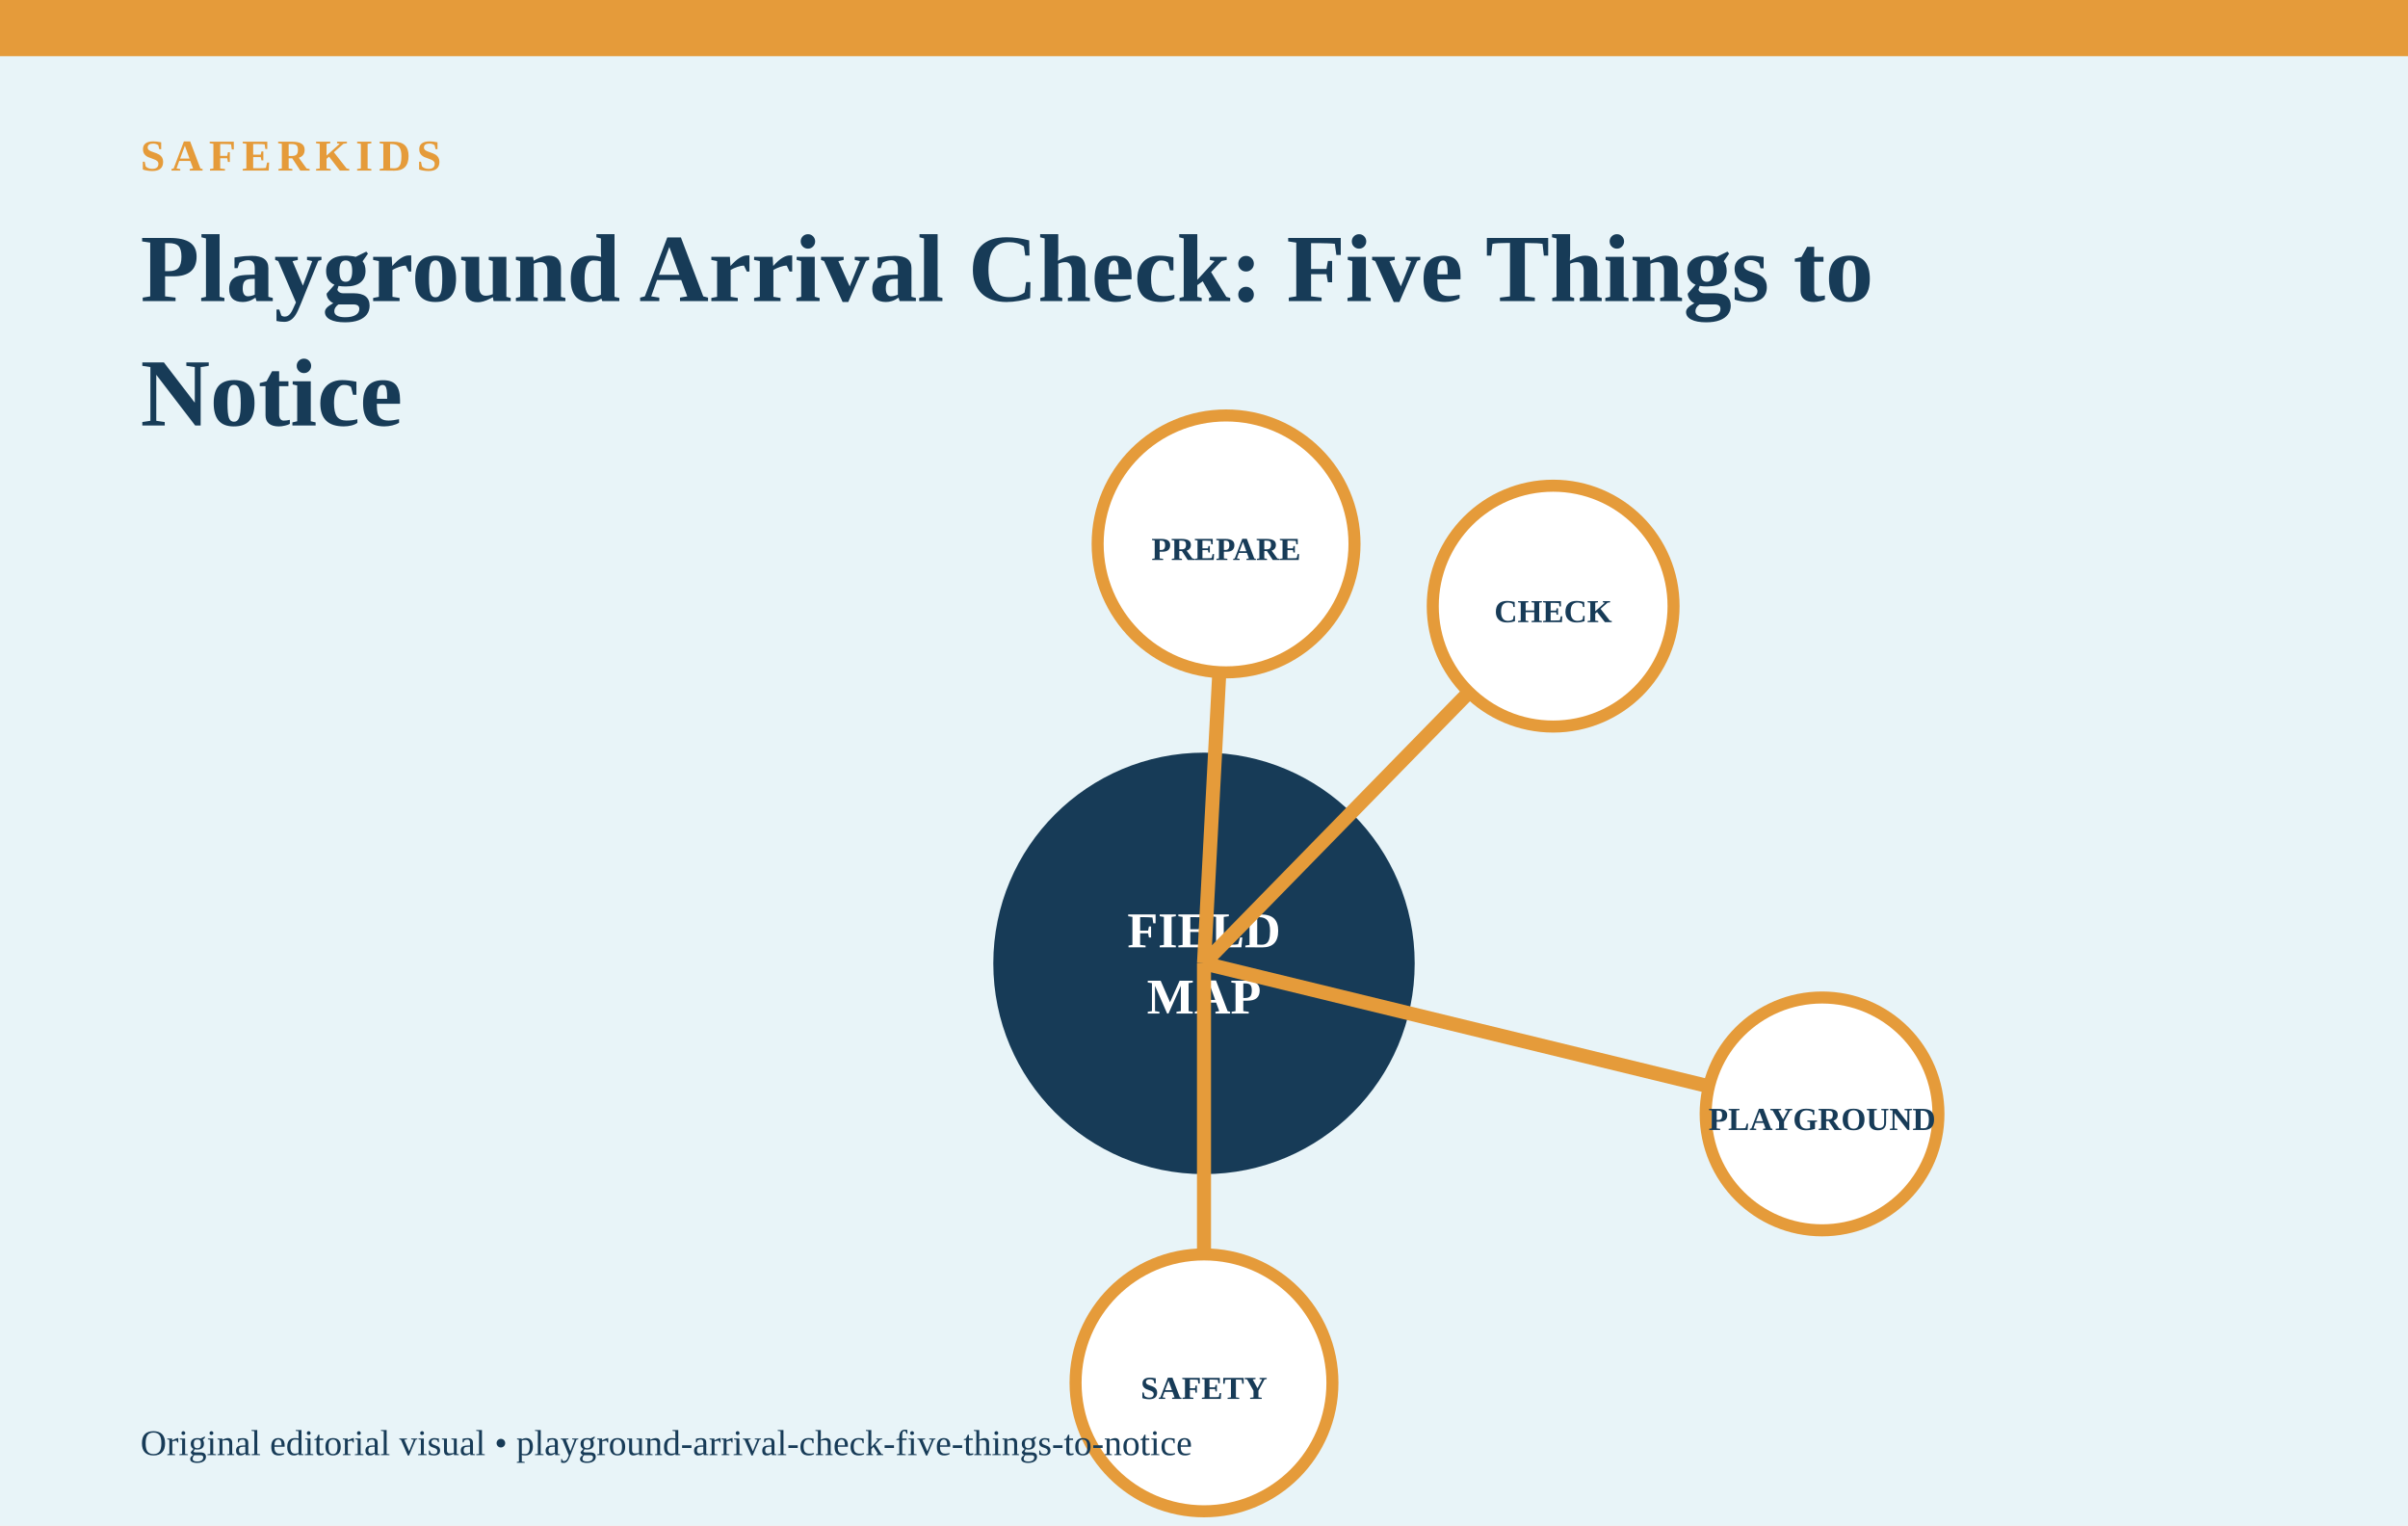
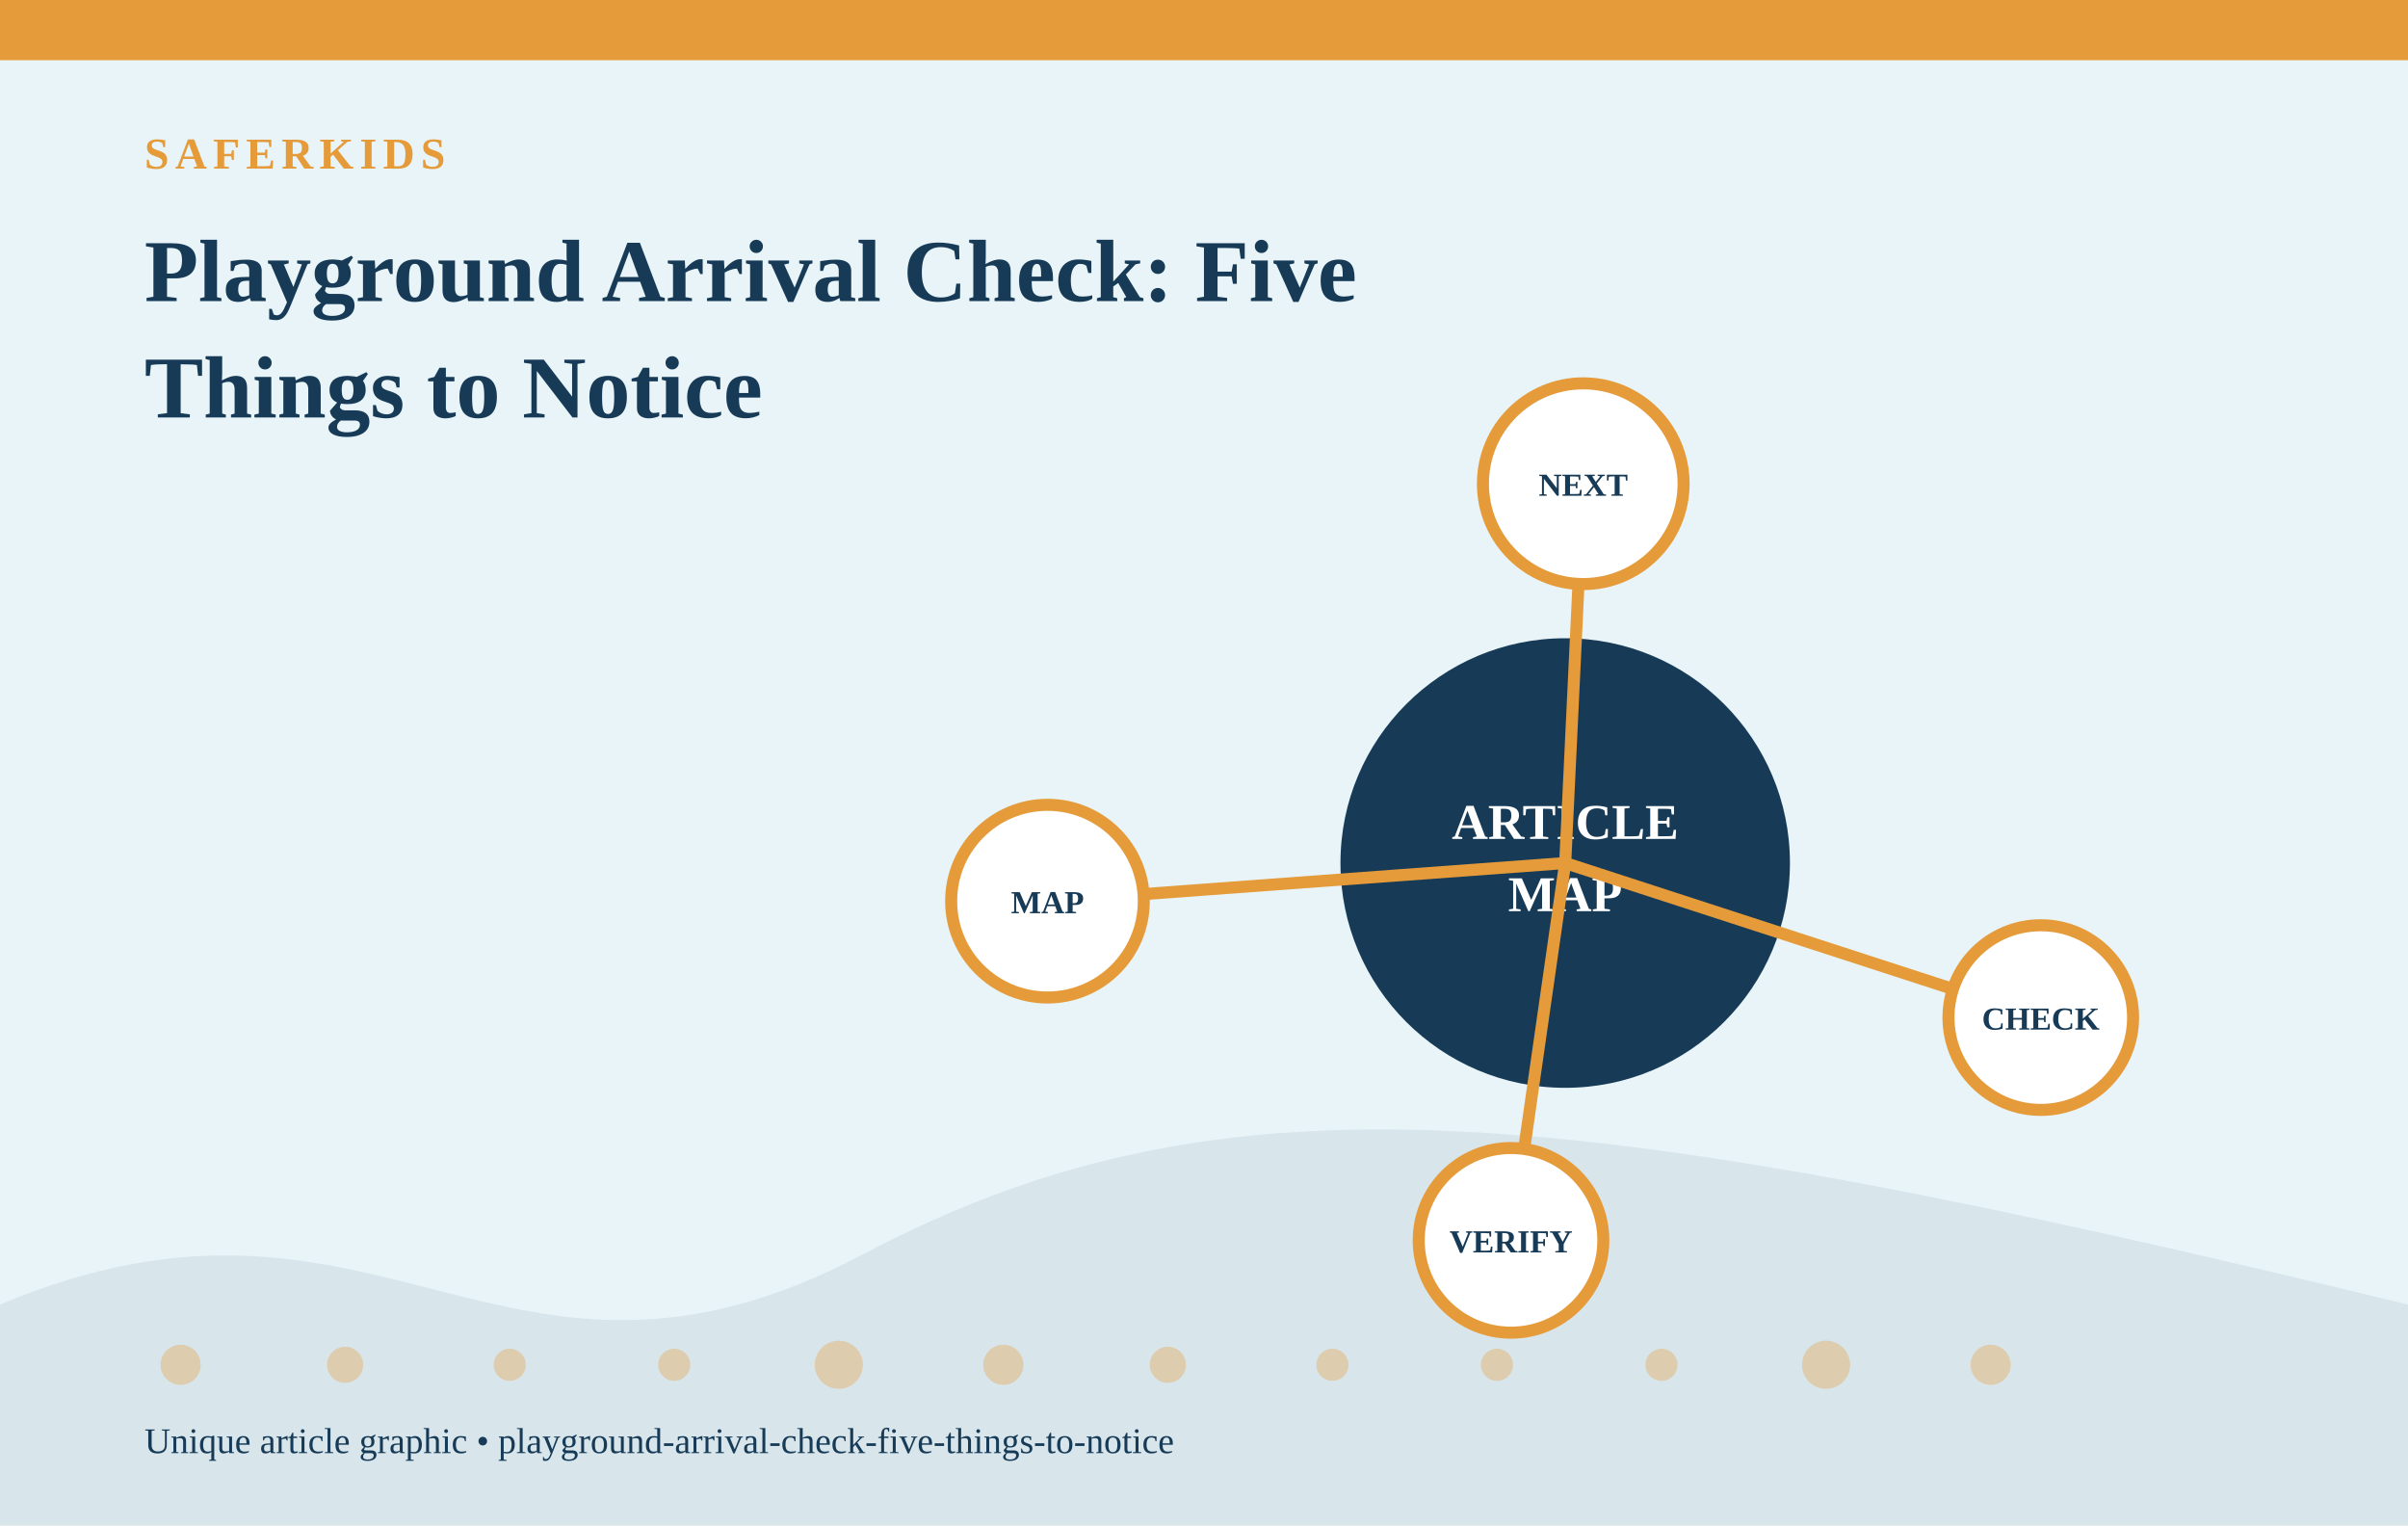
- <svg xmlns="http://www.w3.org/2000/svg" width="1200" height="760" viewBox="0 0 1200 760" role="img" aria-labelledby="t d">
-   <rect width="1200" height="760" fill="#E8F4F8" />
-   <rect width="1200" height="28" fill="#E59B3A" />
-   <text x="70" y="85" fill="#E59B3A" font-size="22" font-weight="700" letter-spacing="3">SAFERKIDS</text>
-   <text x="70" y="150" fill="#173B57" font-size="48" font-weight="700">Playground Arrival Check: Five Things to</text>
-   <text x="70" y="212" fill="#173B57" font-size="48" font-weight="700">Notice</text>
-   <circle cx="600" cy="480" r="105" fill="#173B57" />
-   <text x="600" y="472" text-anchor="middle" fill="white" font-size="25" font-weight="700">FIELD</text>
-   <text x="600" y="505" text-anchor="middle" fill="white" font-size="25" font-weight="700">MAP</text>
-   <g>
-     <line x1="600" y1="480" x2="908" y2="555" stroke="#E59B3A" stroke-width="7" />
-     <circle cx="908" cy="555" r="58" fill="white" stroke="#E59B3A" stroke-width="6" />
-     <text x="908" y="563" text-anchor="middle" fill="#173B57" font-size="16" font-weight="700">PLAYGROUND</text>
-   </g>
-   <g>
-     <line x1="600" y1="480" x2="600" y2="689" stroke="#E59B3A" stroke-width="7" />
-     <circle cx="600" cy="689" r="64" fill="white" stroke="#E59B3A" stroke-width="6" />
-     <text x="600" y="697" text-anchor="middle" fill="#173B57" font-size="16" font-weight="700">SAFETY</text>
-   </g>
-   <g>
-     <line x1="600" y1="480" x2="611" y2="271" stroke="#E59B3A" stroke-width="7" />
-     <circle cx="611" cy="271" r="64" fill="white" stroke="#E59B3A" stroke-width="6" />
-     <text x="611" y="279" text-anchor="middle" fill="#173B57" font-size="16" font-weight="700">PREPARE</text>
-   </g>
-   <g>
-     <line x1="600" y1="480" x2="774" y2="302" stroke="#E59B3A" stroke-width="7" />
-     <circle cx="774" cy="302" r="60" fill="white" stroke="#E59B3A" stroke-width="6" />
-     <text x="774" y="310" text-anchor="middle" fill="#173B57" font-size="16" font-weight="700">CHECK</text>
-   </g>
-   <text x="70" y="725" fill="#173B57" font-size="18">Original editorial visual • playground-arrival-check-five-things-to-notice</text>
+ <svg xmlns="http://www.w3.org/2000/svg" width="1200" height="760" viewBox="0 0 1200 760" role="img" aria-labelledby="title desc">
+   <rect width="1200" height="760" fill="#e8f4f8" />
+   <rect width="1200" height="30" fill="#e59b3a" />
+   <path d="M0 650 C190 570 250 720 430 625 S780 548 1200 650 L1200 760 L0 760 Z" fill="#173b57" opacity="0.08" />
+   <text x="72" y="84" fill="#e59b3a" font-size="22" font-weight="800" letter-spacing="3">SAFERKIDS</text>
+   <text x="72" y="150" fill="#173b57" font-size="44" font-weight="800">Playground Arrival Check: Five</text>
+   <text x="72" y="208" fill="#173b57" font-size="44" font-weight="800">Things to Notice</text>
+   <circle cx="780" cy="430" r="112" fill="#173b57" />
+   <text x="780" y="418" text-anchor="middle" fill="white" font-size="25" font-weight="800">ARTICLE</text>
+   <text x="780" y="454" text-anchor="middle" fill="white" font-size="25" font-weight="800">MAP</text>
+   <line x1="780" y1="430" x2="1017" y2="507" stroke="#e59b3a" stroke-width="6" />
+   <circle cx="1017" cy="507" r="46" fill="white" stroke="#e59b3a" stroke-width="6" />
+   <text x="1017" y="513" text-anchor="middle" fill="#173b57" font-size="16" font-weight="800">CHECK</text>
+   <line x1="780" y1="430" x2="753" y2="618" stroke="#e59b3a" stroke-width="6" />
+   <circle cx="753" cy="618" r="46" fill="white" stroke="#e59b3a" stroke-width="6" />
+   <text x="753" y="624" text-anchor="middle" fill="#173b57" font-size="16" font-weight="800">VERIFY</text>
+   <line x1="780" y1="430" x2="522" y2="449" stroke="#e59b3a" stroke-width="6" />
+   <circle cx="522" cy="449" r="48" fill="white" stroke="#e59b3a" stroke-width="6" />
+   <text x="522" y="455" text-anchor="middle" fill="#173b57" font-size="16" font-weight="800">MAP</text>
+   <line x1="780" y1="430" x2="789" y2="241" stroke="#e59b3a" stroke-width="6" />
+   <circle cx="789" cy="241" r="50" fill="white" stroke="#e59b3a" stroke-width="6" />
+   <text x="789" y="247" text-anchor="middle" fill="#173b57" font-size="16" font-weight="800">NEXT</text>
+   <circle cx="90" cy="680" r="10" fill="#e59b3a" opacity="0.35" />
+   <circle cx="172" cy="680" r="9" fill="#e59b3a" opacity="0.35" />
+   <circle cx="254" cy="680" r="8" fill="#e59b3a" opacity="0.35" />
+   <circle cx="336" cy="680" r="8" fill="#e59b3a" opacity="0.35" />
+   <circle cx="418" cy="680" r="12" fill="#e59b3a" opacity="0.35" />
+   <circle cx="500" cy="680" r="10" fill="#e59b3a" opacity="0.35" />
+   <circle cx="582" cy="680" r="9" fill="#e59b3a" opacity="0.35" />
+   <circle cx="664" cy="680" r="8" fill="#e59b3a" opacity="0.35" />
+   <circle cx="746" cy="680" r="8" fill="#e59b3a" opacity="0.35" />
+   <circle cx="828" cy="680" r="8" fill="#e59b3a" opacity="0.35" />
+   <circle cx="910" cy="680" r="12" fill="#e59b3a" opacity="0.35" />
+   <circle cx="992" cy="680" r="10" fill="#e59b3a" opacity="0.35" />
+   <text x="72" y="724" fill="#173b57" font-size="18">Unique article graphic • playground-arrival-check-five-things-to-notice</text>
</svg>
